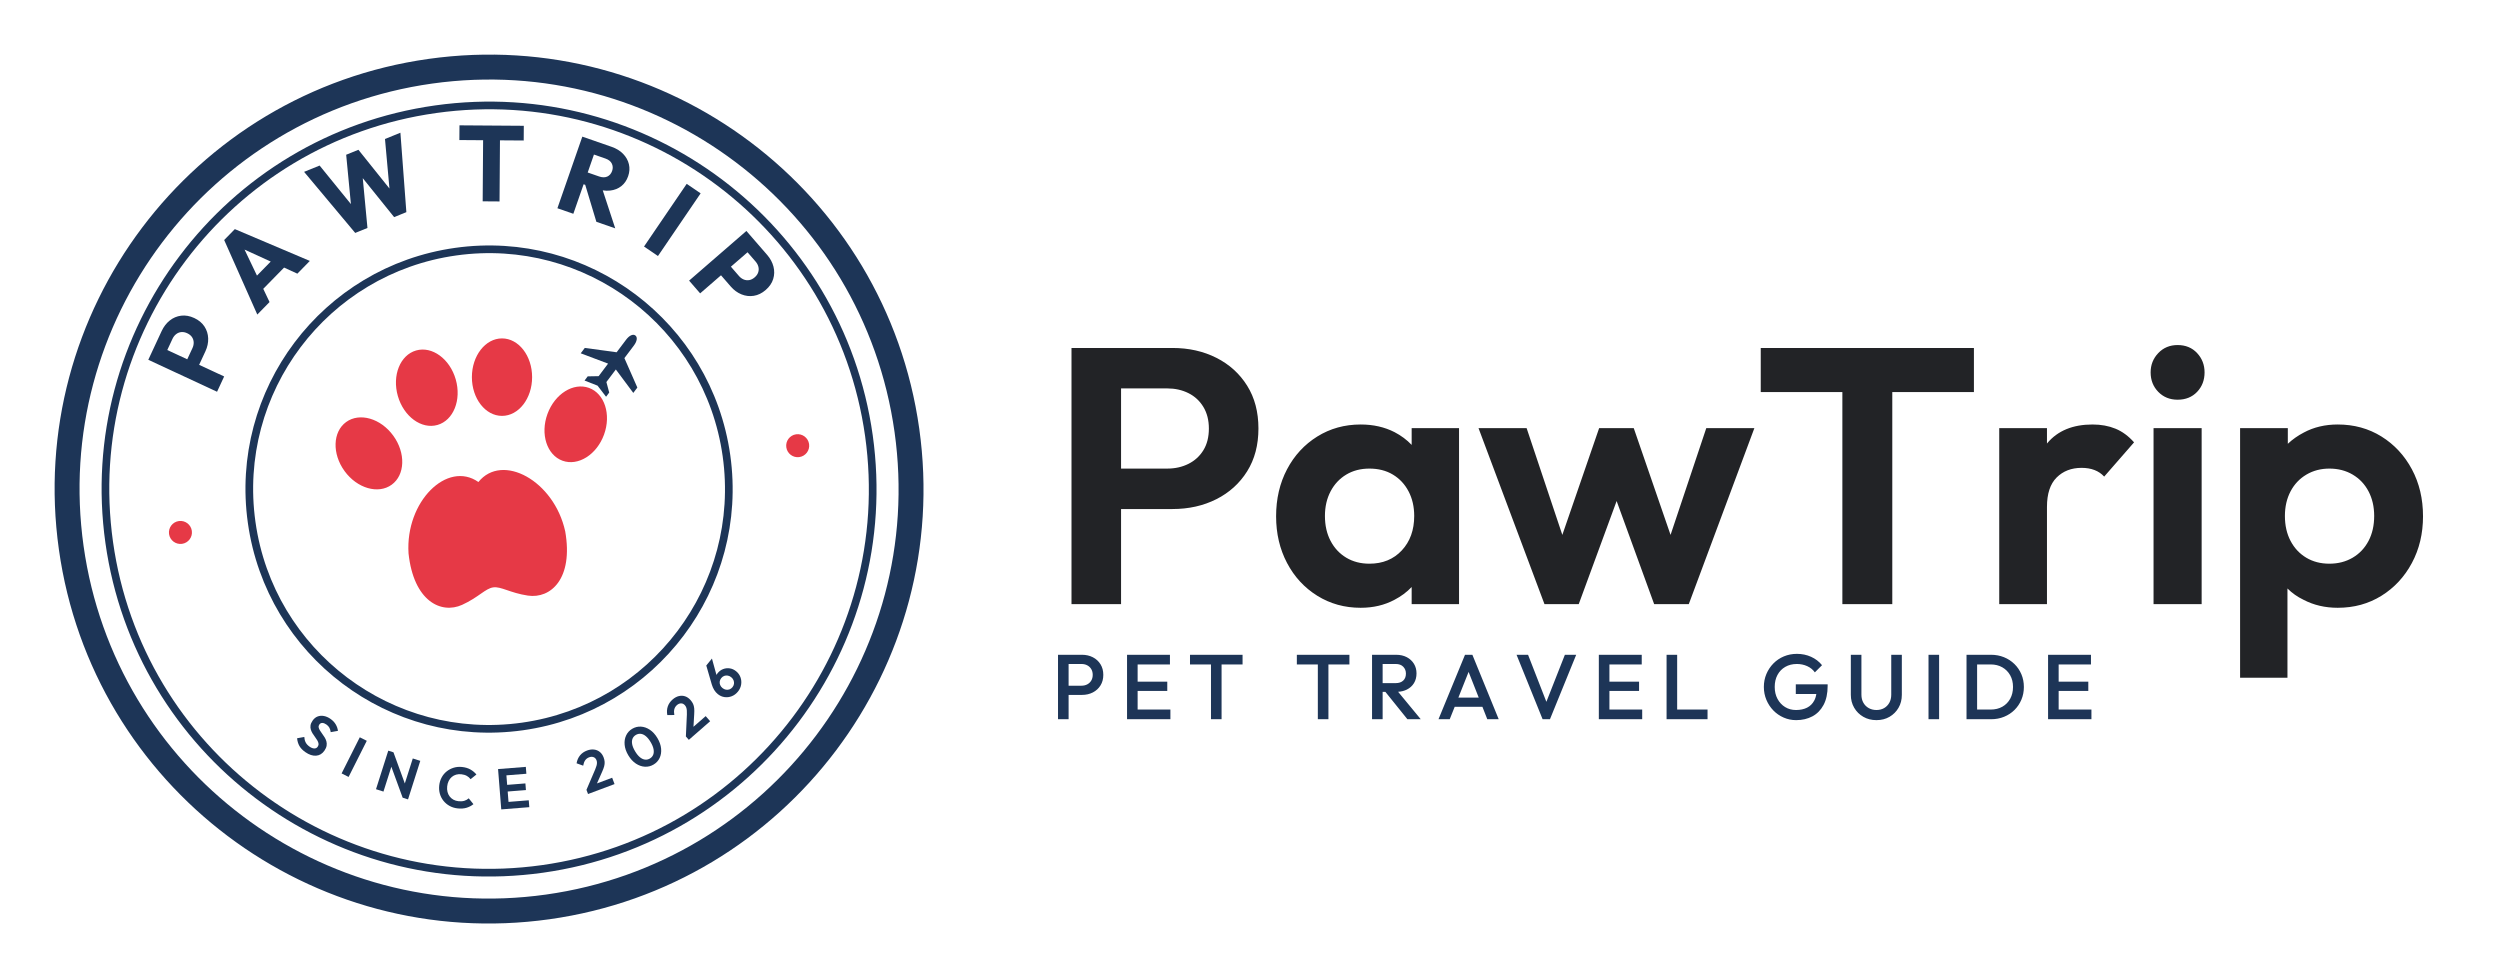
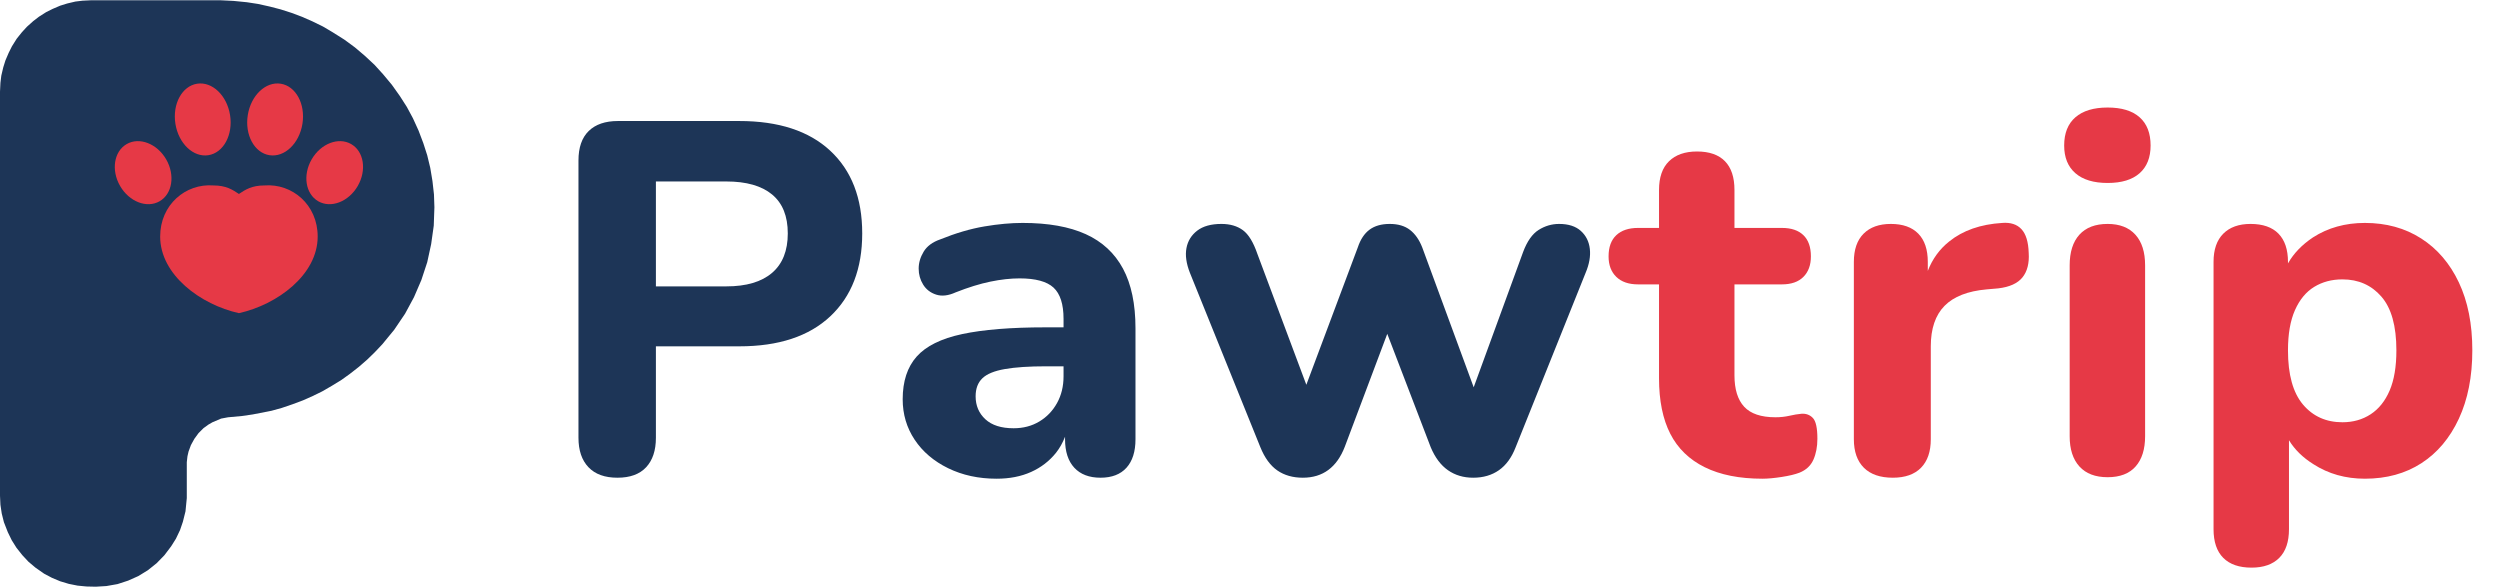
- <svg xmlns="http://www.w3.org/2000/svg" viewBox="-10 -10 2607 1020">
-   <g transform="rotate(-8 500 500)">
-     <g fill="#1D3557">
-       <circle cx="500" cy="500" r="440" fill="none" stroke="#1D3557" stroke-width="26" />
-       <circle cx="500" cy="500" r="400" fill="none" stroke="#1D3557" stroke-width="8" />
-       <circle cx="500" cy="500" r="250" fill="none" stroke="#1D3557" stroke-width="8" />
-       <path transform="translate(500 500) rotate(-57.068) translate(0 -300)" d="M-27.552 0.0V-79.072H5.488Q12.992 -79.072 19.04 -76.048Q25.088 -73.024 28.616 -67.368Q32.144 -61.712 32.144 -53.984Q32.144 -46.256 28.616 -40.6Q25.088 -34.944 19.04 -31.864Q12.992 -28.784 5.488 -28.784H-9.968V0.0ZM-9.968 -65.408V-42.448H2.912Q6.16 -42.448 8.848 -43.792Q11.536 -45.136 13.104 -47.712Q14.672 -50.288 14.672 -53.984Q14.672 -57.568 13.104 -60.144Q11.536 -62.72 8.848 -64.064Q6.16 -65.408 2.912 -65.408Z" />
-       <path transform="translate(500 500) rotate(-37.589) translate(0 -300)" d="M-39.144 0.0 -7.784 -79.072H8.12L39.144 0.0H20.552L15.4 -14.336H-15.624L-20.888 0.0ZM10.136 -28.672 -0.056 -56.896 -10.36 -28.672Z" />
-       <path transform="translate(500 500) rotate(-14.110) translate(0 -300)" d="M-28.784 0.0 -54.208 -79.072H-36.736L-21.616 -29.568L-6.832 -79.072H6.944L21.728 -29.456L36.848 -79.072H54.208L28.784 0.0H15.008L0.0 -49.952L-15.008 0.0Z" />
-       <path transform="translate(500 500) rotate(8.406) translate(0 -300)" d="M-8.792 0.0V-63.728H-33.544V-79.072H33.544V-63.728H8.792V0.0Z" />
-       <path transform="translate(500 500) rotate(27.180) translate(0 -300)" d="M-28.896 0.0V-79.072H3.36Q11.2 -79.072 17.136 -76.104Q23.072 -73.136 26.432 -67.872Q29.792 -62.608 29.792 -55.776Q29.792 -48.832 26.432 -43.624Q23.072 -38.416 17.024 -35.504Q13.664 -33.824 9.632 -33.152L34.944 0.0H14.112L-9.52 -32.592H-11.312V0.0ZM-11.312 -65.408V-45.584H1.232Q6.496 -45.584 9.352 -48.272Q12.208 -50.96 12.208 -55.552Q12.208 -59.808 9.408 -62.608Q6.608 -65.408 1.344 -65.408Z" />
-       <path transform="translate(500 500) rotate(42.252) translate(0 -300)" d="M-8.792 0.0V-79.072H8.792V0.0Z" />
-       <path transform="translate(500 500) rotate(57.068) translate(0 -300)" d="M-27.552 0.0V-79.072H5.488Q12.992 -79.072 19.04 -76.048Q25.088 -73.024 28.616 -67.368Q32.144 -61.712 32.144 -53.984Q32.144 -46.256 28.616 -40.6Q25.088 -34.944 19.04 -31.864Q12.992 -28.784 5.488 -28.784H-9.968V0.0ZM-9.968 -65.408V-42.448H2.912Q6.16 -42.448 8.848 -43.792Q11.536 -45.136 13.104 -47.712Q14.672 -50.288 14.672 -53.984Q14.672 -57.568 13.104 -60.144Q11.536 -62.72 8.848 -64.064Q6.16 -65.408 2.912 -65.408Z" />
-       <path transform="translate(500 500) rotate(42.848) translate(0 334.0)" d="M-0.51 0.6Q-5.61 0.6 -9.24 -1.14Q-12.87 -2.88 -15.81 -6.36L-10.41 -11.76Q-8.55 -9.3 -6.09 -7.95Q-3.63 -6.6 -0.09 -6.6Q3.09 -6.6 4.98 -7.86Q6.87 -9.12 6.87 -11.34Q6.87 -13.26 5.79 -14.46Q4.71 -15.66 2.94 -16.5Q1.17 -17.34 -0.96 -18.03Q-3.09 -18.72 -5.22 -19.62Q-7.35 -20.52 -9.12 -21.87Q-10.89 -23.22 -11.97 -25.35Q-13.05 -27.48 -13.05 -30.72Q-13.05 -34.56 -11.19 -37.26Q-9.33 -39.96 -6.09 -41.4Q-2.85 -42.84 1.23 -42.84Q5.55 -42.84 9.03 -41.22Q12.51 -39.6 14.73 -37.02L9.33 -31.62Q7.47 -33.66 5.52 -34.62Q3.57 -35.58 1.11 -35.58Q-1.71 -35.58 -3.33 -34.5Q-4.95 -33.42 -4.95 -31.38Q-4.95 -29.64 -3.87 -28.56Q-2.79 -27.48 -1.02 -26.7Q0.75 -25.92 2.88 -25.2Q5.01 -24.48 7.14 -23.58Q9.27 -22.68 11.04 -21.24Q12.81 -19.8 13.89 -17.55Q14.97 -15.3 14.97 -12.0Q14.97 -6.12 10.83 -2.76Q6.69 0.6 -0.51 0.6Z" />
-       <path transform="translate(500 500) rotate(34.711) translate(0 334.0)" d="M-4.08 0.0V-42.18H4.08V0.0Z" />
-       <path transform="translate(500 500) rotate(25.644) translate(0 334.0)" d="M-17.49 0.0V-42.18H-11.79L9.33 -14.82V-42.18H17.55V0.0H11.67L-9.33 -27.18V0.0Z" />
-       <path transform="translate(500 500) rotate(14.187) translate(0 334.0)" d="M3.3 0.6Q-1.32 0.6 -5.28 -1.05Q-9.24 -2.7 -12.21 -5.67Q-15.18 -8.64 -16.77 -12.6Q-18.36 -16.56 -18.36 -21.12Q-18.36 -25.68 -16.77 -29.64Q-15.18 -33.6 -12.21 -36.54Q-9.24 -39.48 -5.31 -41.16Q-1.38 -42.84 3.3 -42.84Q8.34 -42.84 12.18 -41.19Q16.02 -39.54 18.96 -36.66L13.44 -31.14Q11.7 -33.06 9.18 -34.14Q6.66 -35.22 3.3 -35.22Q0.36 -35.22 -2.07 -34.23Q-4.5 -33.24 -6.3 -31.35Q-8.1 -29.46 -9.06 -26.85Q-10.02 -24.24 -10.02 -21.12Q-10.02 -17.94 -9.06 -15.36Q-8.1 -12.78 -6.3 -10.89Q-4.5 -9.0 -2.07 -7.98Q0.36 -6.96 3.3 -6.96Q6.84 -6.96 9.39 -8.04Q11.94 -9.12 13.68 -11.1L19.2 -5.58Q16.26 -2.64 12.36 -1.02Q8.46 0.6 3.3 0.6Z" />
-       <path transform="translate(500 500) rotate(3.465) translate(0 334.0)" d="M-13.74 0.0V-42.18H15.3V-34.98H-5.58V-25.02H13.5V-18.06H-5.58V-7.2H15.6V0.0Z" />
-       <path transform="translate(500 500) rotate(-12.556) translate(0 334.0)" d="M-15.03 0.0V-4.68L0.87 -21.3Q2.55 -23.1 3.6 -24.51Q4.65 -25.92 5.13 -27.21Q5.61 -28.5 5.61 -29.82Q5.61 -32.46 3.9 -33.96Q2.19 -35.46 -0.51 -35.46Q-3.27 -35.46 -5.4 -34.02Q-7.53 -32.58 -9.39 -29.46L-14.97 -34.2Q-12.45 -38.46 -8.7 -40.65Q-4.95 -42.84 -0.09 -42.84Q4.05 -42.84 7.14 -41.22Q10.23 -39.6 11.91 -36.72Q13.59 -33.84 13.59 -30.0Q13.59 -27.42 12.96 -25.32Q12.33 -23.22 10.86 -21.15Q9.39 -19.08 6.81 -16.5L-2.43 -7.08H14.49V0.0Z" />
-       <path transform="translate(500 500) rotate(-22.836) translate(0 334.0)" d="M0.12 0.6Q-4.86 0.6 -8.88 -2.1Q-12.9 -4.8 -15.27 -9.72Q-17.64 -14.64 -17.64 -21.18Q-17.64 -27.72 -15.3 -32.58Q-12.96 -37.44 -8.97 -40.14Q-4.98 -42.84 -0.06 -42.84Q4.98 -42.84 8.97 -40.14Q12.96 -37.44 15.3 -32.55Q17.64 -27.66 17.64 -21.06Q17.64 -14.52 15.3 -9.63Q12.96 -4.74 9 -2.07Q5.04 0.6 0.12 0.6ZM0.0 -6.78Q2.88 -6.78 4.98 -8.4Q7.08 -10.02 8.25 -13.2Q9.42 -16.38 9.42 -21.12Q9.42 -25.86 8.25 -29.04Q7.08 -32.22 4.95 -33.81Q2.82 -35.4 -0.06 -35.4Q-2.88 -35.4 -4.98 -33.81Q-7.08 -32.22 -8.25 -29.07Q-9.42 -25.92 -9.42 -21.18Q-9.42 -16.38 -8.25 -13.2Q-7.08 -10.02 -4.98 -8.4Q-2.88 -6.78 0.0 -6.78Z" />
-       <path transform="translate(500 500) rotate(-33.116) translate(0 334.0)" d="M-15.03 0.0V-4.68L0.87 -21.3Q2.55 -23.1 3.6 -24.51Q4.65 -25.92 5.13 -27.21Q5.61 -28.5 5.61 -29.82Q5.61 -32.46 3.9 -33.96Q2.19 -35.46 -0.51 -35.46Q-3.27 -35.46 -5.4 -34.02Q-7.53 -32.58 -9.39 -29.46L-14.97 -34.2Q-12.45 -38.46 -8.7 -40.65Q-4.95 -42.84 -0.09 -42.84Q4.05 -42.84 7.14 -41.22Q10.23 -39.6 11.91 -36.72Q13.59 -33.84 13.59 -30.0Q13.59 -27.42 12.96 -25.32Q12.33 -23.22 10.86 -21.15Q9.39 -19.08 6.81 -16.5L-2.43 -7.08H14.49V0.0Z" />
-       <path transform="translate(500 500) rotate(-42.854) translate(0 334.0)" d="M0.0 0.6Q-4.32 0.6 -7.77 -1.35Q-11.22 -3.3 -13.23 -6.63Q-15.24 -9.96 -15.24 -14.04Q-15.24 -19.62 -11.4 -25.26L0.3 -42.18H9.66L-0.6 -27.78Q0.42 -27.96 1.68 -27.96Q5.46 -27.96 8.52 -26.19Q11.58 -24.42 13.44 -21.33Q15.3 -18.24 15.3 -14.22Q15.3 -10.08 13.26 -6.72Q11.22 -3.36 7.74 -1.38Q4.26 0.6 0.0 0.6ZM8.881784197001252e-16 -6.72Q2.1 -6.72 3.72 -7.71Q5.34 -8.7 6.3 -10.41Q7.26 -12.12 7.26 -14.28Q7.26 -16.44 6.3 -18.15Q5.34 -19.86 3.72 -20.82Q2.1 -21.78 8.881784197001252e-16 -21.78Q-2.1 -21.78 -3.75 -20.79Q-5.4 -19.8 -6.33 -18.12Q-7.26 -16.44 -7.26 -14.28Q-7.26 -12.12 -6.33 -10.41Q-5.4 -8.7 -3.75 -7.71Q-2.1 -6.72 8.881784197001252e-16 -6.72Z" />
-     </g>
-     <circle cx="175" cy="500" r="12" fill="#E63946" />
-     <circle cx="825" cy="500" r="12" fill="#E63946" />
-     <g fill="#E63946">
-       <g transform="rotate(0 490 548)">
-         <path d="M490,491.174 C518.875,464.114 568.375,500.645 572.5,554.765 C574.15,604.826 547.75,622.415 524.65,615.65 C506.5,610.238 498.25,602.12 490,602.12 C481.75,602.12 473.5,610.238 455.35,615.65 C432.25,622.415 405.85,604.826 407.5,554.765 C411.625,500.645 461.125,464.114 490,491.174Z" />
-         <ellipse cx="381.1" cy="445.7" rx="31.4" ry="40.4" transform="rotate(-28 381.1 445.7)" />
-         <ellipse cx="450.4" cy="386.3" rx="31.4" ry="40.4" transform="rotate(-8 450.4 386.3)" />
-         <ellipse cx="529.6" cy="386.3" rx="31.4" ry="40.4" transform="rotate(8 529.6 386.3)" />
-         <ellipse cx="598.9" cy="445.7" rx="31.4" ry="40.4" transform="rotate(28 598.9 445.7)" />
+ <svg xmlns="http://www.w3.org/2000/svg" viewBox="0 0 460.4 108.0" width="460" height="108">
+   <g transform="scale(0.4)">
+     <path d="M42.1,0.0 L38.0,0.2 L34.7,0.6 L30.9,1.5 L27.7,2.5 L24.2,4.0 L21.2,5.5 L17.9,7.6 L15.3,9.6 L12.4,12.2 L10.1,14.7 L7.7,17.7 L5.5,21.2 L4.0,24.2 L2.5,27.7 L1.5,30.9 L0.6,34.7 L0.2,38.0 L0.0,42.1 L0.0,228.1 L0.2,232.3 L0.8,236.3 L1.8,240.3 L3.6,244.9 L5.4,248.6 L7.6,252.1 L10.3,255.5 L13.1,258.5 L16.3,261.2 L20.3,264.0 L23.9,265.9 L27.7,267.5 L31.7,268.7 L35.7,269.5 L39.8,269.9 L44.1,270.0 L49.0,269.7 L54.1,268.8 L59.0,267.2 L63.7,265.1 L68.1,262.4 L72.1,259.2 L75.7,255.5 L78.8,251.4 L81.0,247.9 L82.9,243.9 L84.2,240.1 L85.4,235.3 L86.0,229.2 L86.0,212.7 L86.3,210.0 L86.8,207.8 L87.9,204.8 L89.5,201.9 L91.4,199.3 L93.7,197.0 L95.9,195.4 L97.8,194.3 L101.8,192.6 L105.0,192.0 L111.5,191.4 L116.3,190.7 L125.0,189.0 L129.7,187.7 L134.7,186.0 L139.5,184.2 L144.0,182.2 L148.3,180.1 L152.8,177.5 L157.2,174.8 L161.1,172.0 L165.2,168.8 L169.0,165.5 L172.5,162.1 L176.0,158.4 L181.5,151.7 L186.5,144.3 L190.6,136.7 L194.0,128.8 L196.7,120.6 L198.5,112.3 L199.7,103.8 L200.0,95.3 L199.8,89.4 L199.1,83.2 L198.1,77.2 L196.7,71.4 L194.9,65.8 L192.7,60.0 L190.1,54.3 L187.3,49.1 L184.1,44.1 L180.4,38.9 L176.4,34.1 L172.4,29.7 L168.0,25.6 L163.4,21.7 L158.5,18.1 L153.1,14.7 L148.7,12.1 L143.8,9.7 L139.0,7.6 L134.2,5.8 L129.2,4.2 L124.2,2.9 L118.8,1.7 L113.6,0.9 L107.5,0.3 L101.4,0.0 L42.1,0.0Z" fill="#1D3557" />
+     <g transform="translate(110,98) scale(0.98) translate(-100,-104)">
+       <g fill="#E63946">
+         <path d="M100,151 C82,147 63,133 63,115 C63,100 75,90 88,91 C94,91 97,93 100,95 C103,93 106,91 112,91 C125,90 137,100 137,115 C137,133 118,147 100,151 Z" />
+         <ellipse cx="55" cy="85" rx="12.5" ry="15.5" transform="rotate(-30 55 85)" />
+         <ellipse cx="83" cy="60" rx="13" ry="17" transform="rotate(-9 83 60)" />
+         <ellipse cx="117" cy="60" rx="13" ry="17" transform="rotate(9 117 60)" />
+         <ellipse cx="145" cy="85" rx="12.5" ry="15.5" transform="rotate(30 145 85)" />
      </g>
    </g>
-     <g fill="#1D3557">
-       <path d="M50 4 C54 4 56.5 9 56.5 16 L56.5 37 L94 58 L94 67 L56.5 56 L56.5 77 L68 86 L68 93 L50 88 L32 93 L32 86 L43.5 77 L43.5 56 L6 67 L6 58 L43.5 37 L43.5 16 C43.5 9 46 4 50 4 Z" transform="translate(648 388) rotate(45) scale(0.78) translate(-50 -50)" />
-     </g>
  </g>
-   <path fill="#222326" d="M1107.36 620.0V352.86H1212.62Q1238.08 352.86 1258.41 363.12Q1278.74 373.38 1290.52 392.19Q1302.3 411.0 1302.3 436.84Q1302.3 462.68 1290.52 481.49Q1278.74 500.3 1258.41 510.56Q1238.08 520.82 1212.62 520.82H1159.04V620.0ZM1159.04 395.04V478.64H1207.3Q1219.46 478.64 1229.34 473.7Q1239.22 468.76 1244.92 459.45Q1250.62 450.14 1250.62 436.84Q1250.62 423.92 1244.92 414.42Q1239.22 404.92 1229.34 399.98Q1219.46 395.04 1207.3 395.04Z M1408.88 623.8Q1383.8 623.8 1363.66 611.26Q1343.52 598.72 1332.12 577.06Q1320.72 555.4 1320.72 528.42Q1320.72 501.06 1332.12 479.4Q1343.52 457.74 1363.66 445.2Q1383.8 432.66 1408.88 432.66Q1428.64 432.66 1444.22 440.64Q1454.48 445.96 1462.08 453.94V436.46H1511.48V620.0H1462.08V602.14Q1454.48 610.12 1444.22 615.44Q1428.64 623.8 1408.88 623.8ZM1418.0 577.82Q1438.9 577.82 1451.82 563.95Q1464.74 550.08 1464.74 528.04Q1464.74 513.6 1458.85 502.39Q1452.96 491.18 1442.51 484.91Q1432.06 478.64 1418.0 478.64Q1404.32 478.64 1393.87 484.91Q1383.42 491.18 1377.53 502.39Q1371.64 513.6 1371.64 528.04Q1371.64 542.86 1377.53 554.07Q1383.42 565.28 1393.87 571.55Q1404.32 577.82 1418.0 577.82Z M1600.58 620.0 1531.8 436.46H1581.96L1619.2 547.8L1657.58 436.46H1693.68L1732.06 547.8L1769.3 436.46H1819.46L1751.06 620.0H1714.96L1675.82 512.46L1636.3 620.0Z M1911.22 620.0V398.84H1826.1V352.86H2048.4V398.84H1963.28V620.0Z M2074.8 620.0V436.46H2124.58V452.8Q2124.58 452.42 2124.96 452.04Q2141.3 432.66 2172.08 432.66Q2185.38 432.66 2196.02 437.03Q2206.66 441.4 2215.4 451.28L2184.24 487.0Q2180.06 482.44 2174.17 480.16Q2168.28 477.88 2160.68 477.88Q2144.72 477.88 2134.65 487.95Q2124.58 498.02 2124.58 518.54V620.0Z M2235.72 620.0V436.46H2285.88V620.0ZM2260.8 406.82Q2248.64 406.82 2240.66 398.65Q2232.68 390.48 2232.68 378.32Q2232.68 366.54 2240.66 358.18Q2248.64 349.82 2260.8 349.82Q2273.34 349.82 2281.13 358.18Q2288.92 366.54 2288.92 378.32Q2288.92 390.48 2281.13 398.65Q2273.34 406.82 2260.8 406.82Z M2427.8 623.8Q2408.04 623.8 2392.08 615.44Q2382.58 610.88 2375.36 603.66V696.76H2325.96V436.46H2375.74V452.8Q2382.96 445.96 2392.46 441.02Q2408.04 432.66 2427.8 432.66Q2453.26 432.66 2473.4 445.2Q2493.54 457.74 2505.13 479.4Q2516.72 501.06 2516.72 528.42Q2516.72 555.4 2505.13 577.06Q2493.54 598.72 2473.4 611.26Q2453.26 623.8 2427.8 623.8ZM2419.06 577.82Q2432.74 577.82 2443.38 571.55Q2454.02 565.28 2459.91 554.07Q2465.8 542.86 2465.8 528.04Q2465.8 513.6 2459.91 502.39Q2454.02 491.18 2443.38 484.91Q2432.74 478.64 2419.06 478.64Q2405.76 478.64 2395.12 484.91Q2384.48 491.18 2378.59 502.39Q2372.7 513.6 2372.7 528.04Q2372.7 542.86 2378.59 554.07Q2384.48 565.28 2394.93 571.55Q2405.38 577.82 2419.06 577.82Z" />
-   <path fill="#1D3557" d="M1093.296 740.0V672.8H1118.256Q1124.592 672.8 1129.632 675.392Q1134.672 677.984 1137.6 682.688Q1140.528 687.392 1140.528 693.728Q1140.528 700.064 1137.6 704.768Q1134.672 709.472 1129.632 712.064Q1124.592 714.656 1118.256 714.656H1104.336V740.0ZM1104.336 682.4V705.056H1117.68Q1121.136 705.056 1123.776 703.664Q1126.416 702.272 1127.952 699.728Q1129.488 697.184 1129.488 693.728Q1129.488 690.272 1127.952 687.728Q1126.416 685.184 1123.776 683.792Q1121.136 682.4 1117.68 682.4Z M1165.28 740.0V672.8H1210.016V682.88H1176.32V700.832H1207.232V710.528H1176.32V729.92H1210.496V740.0Z M1252.816 740.0V682.88H1230.928V672.8H1285.744V682.88H1263.856V740.0Z M1364.24 740.0V682.88H1342.352V672.8H1397.168V682.88H1375.28V740.0Z M1420.768 740.0V672.8H1445.92Q1452.256 672.8 1457.056 675.344Q1461.856 677.888 1464.496 682.256Q1467.136 686.624 1467.136 692.192Q1467.136 698.048 1464.496 702.368Q1461.856 706.688 1457.056 709.088Q1453.024 711.104 1447.936 711.392L1471.552 740.0H1457.632L1434.688 711.488H1431.808V740.0ZM1431.808 682.4V702.368H1445.344Q1450.432 702.368 1453.264 699.728Q1456.096 697.088 1456.096 692.384Q1456.096 688.16 1453.312 685.28Q1450.528 682.4 1445.44 682.4Z M1490.064 740.0 1517.712 672.8H1525.392L1552.848 740.0H1540.944L1535.856 727.04H1506.96L1501.776 740.0ZM1532.016 717.44 1521.456 690.656 1510.8 717.44Z M1598.624 740.0 1571.456 672.8H1583.456L1602.56 721.856L1621.856 672.8H1633.664L1606.304 740.0Z M1657.264 740.0V672.8H1702.0V682.88H1668.304V700.832H1699.216V710.528H1668.304V729.92H1702.48V740.0Z M1727.904 740.0V672.8H1738.944V729.92H1770.624V740.0Z M1863.04 740.96Q1856.128 740.96 1849.984 738.272Q1843.84 735.584 1839.232 730.832Q1834.624 726.08 1831.984 719.792Q1829.344 713.504 1829.344 706.304Q1829.344 699.104 1831.984 692.864Q1834.624 686.624 1839.28 681.872Q1843.936 677.12 1850.224 674.48Q1856.512 671.84 1863.808 671.84Q1871.776 671.84 1878.592 674.912Q1885.408 677.984 1890.016 683.648L1882.528 691.136Q1879.552 686.912 1874.56 684.656Q1869.568 682.4 1863.808 682.4Q1856.896 682.4 1851.664 685.424Q1846.432 688.448 1843.552 693.824Q1840.672 699.2 1840.672 706.304Q1840.672 713.408 1843.6 718.832Q1846.528 724.256 1851.52 727.328Q1856.512 730.4 1862.848 730.4Q1869.568 730.4 1874.416 727.952Q1879.264 725.504 1881.856 720.608Q1883.488 717.632 1884.064 713.696H1862.656V703.616H1895.872V705.152Q1895.872 717.152 1891.6 725.12Q1887.328 733.088 1879.936 737.024Q1872.544 740.96 1863.04 740.96Z M1946.736 740.96Q1939.152 740.96 1933.104 737.504Q1927.056 734.048 1923.552 728.048Q1920.048 722.048 1920.048 714.464V672.8H1931.088V714.368Q1931.088 719.264 1933.152 722.864Q1935.216 726.464 1938.768 728.432Q1942.32 730.4 1946.736 730.4Q1951.248 730.4 1954.704 728.432Q1958.16 726.464 1960.176 722.864Q1962.192 719.264 1962.192 714.464V672.8H1973.232V714.56Q1973.232 722.144 1969.776 728.096Q1966.32 734.048 1960.368 737.504Q1954.416 740.96 1946.736 740.96Z M2001.056 740.0V672.8H2012.096V740.0Z M2040.688 740.0V672.8H2066.224Q2073.52 672.8 2079.76 675.344Q2086 677.888 2090.656 682.448Q2095.312 687.008 2097.904 693.104Q2100.496 699.2 2100.496 706.4Q2100.496 713.504 2097.904 719.648Q2095.312 725.792 2090.704 730.352Q2086.096 734.912 2079.856 737.456Q2073.616 740.0 2066.416 740.0ZM2051.728 682.88V729.92H2065.936Q2072.848 729.92 2078.08 726.944Q2083.312 723.968 2086.24 718.64Q2089.168 713.312 2089.168 706.304Q2089.168 699.392 2086.192 694.112Q2083.216 688.832 2077.984 685.856Q2072.752 682.88 2065.936 682.88Z M2125.728 740.0V672.8H2170.464V682.88H2136.768V700.832H2167.68V710.528H2136.768V729.92H2170.944V740.0Z" />
+   <g transform="translate(99.9988,87.1)">
+     <path d="M13.708 0.828Q10.212 0.828 8.372 -1.104Q6.532 -3.036 6.532 -6.532V-57.592Q6.532 -61.18 8.418 -63.02Q10.304 -64.86 13.8 -64.86H36.156Q47.012 -64.86 52.9 -59.386Q58.788 -53.912 58.788 -44.16Q58.788 -34.408 52.9 -28.888Q47.012 -23.368 36.156 -23.368H20.792V-6.532Q20.792 -3.036 18.998 -1.104Q17.204 0.828 13.708 0.828ZM20.792 -34.408H33.764Q39.284 -34.408 42.182 -36.892Q45.08 -39.376 45.08 -44.16Q45.08 -48.944 42.182 -51.336Q39.284 -53.728 33.764 -53.728H20.792Z" fill="#1D3557" />
+     <path d="M83.536 1.012Q78.568 1.012 74.612 -0.92Q70.656 -2.852 68.448 -6.164Q66.24 -9.476 66.24 -13.616Q66.24 -18.584 68.816 -21.482Q71.392 -24.38 77.188 -25.622Q82.984 -26.864 92.552 -26.864H95.864V-28.428Q95.864 -32.476 94.024 -34.178Q92.184 -35.88 87.768 -35.88Q85.284 -35.88 82.386 -35.282Q79.488 -34.684 75.992 -33.304Q73.968 -32.384 72.404 -32.89Q70.84 -33.396 70.012 -34.73Q69.184 -36.064 69.184 -37.674Q69.184 -39.284 70.104 -40.802Q71.024 -42.32 73.14 -43.056Q77.464 -44.804 81.282 -45.448Q85.1 -46.092 88.32 -46.092Q95.404 -46.092 99.958 -44.022Q104.512 -41.952 106.812 -37.674Q109.112 -33.396 109.112 -26.68V-6.256Q109.112 -2.852 107.456 -1.012Q105.8 0.828 102.672 0.828Q99.544 0.828 97.842 -1.012Q96.14 -2.852 96.14 -6.256V-6.716Q95.496 -5.06 94.484 -3.772Q92.644 -1.472 89.884 -0.23Q87.124 1.012 83.536 1.012ZM95.864 -19.688H92.644Q87.952 -19.688 85.054 -19.182Q82.156 -18.676 80.914 -17.48Q79.672 -16.284 79.672 -14.168Q79.672 -11.592 81.466 -9.936Q83.26 -8.28 86.664 -8.28Q89.332 -8.28 91.402 -9.522Q93.472 -10.764 94.668 -12.926Q95.864 -15.088 95.864 -17.848Z" fill="#1D3557" />
+     <path d="M139.932 0.828Q137.172 0.828 135.24 -0.506Q133.308 -1.84 132.112 -4.784L119.14 -36.892Q118.128 -39.468 118.496 -41.446Q118.864 -43.424 120.474 -44.666Q122.084 -45.908 124.936 -45.908Q127.328 -45.908 128.892 -44.758Q130.456 -43.608 131.56 -40.388L140.576 -16.284L150.052 -41.584Q150.788 -43.792 152.214 -44.85Q153.64 -45.908 155.94 -45.908Q158.24 -45.908 159.666 -44.804Q161.092 -43.7 161.92 -41.584L171.396 -15.824L180.504 -40.756Q181.608 -43.7 183.356 -44.804Q185.104 -45.908 187.128 -45.908Q189.704 -45.908 191.13 -44.62Q192.556 -43.332 192.786 -41.308Q193.016 -39.284 192.004 -36.892L179.124 -4.784Q178.02 -1.932 176.042 -0.552Q174.064 0.828 171.304 0.828Q168.636 0.828 166.658 -0.552Q164.68 -1.932 163.484 -4.784L155.48 -25.668L147.66 -4.876Q146.556 -2.024 144.624 -0.598Q142.692 0.828 139.932 0.828Z" fill="#1D3557" />
+     <path d="M224.572 1.012Q218.224 1.012 213.946 -1.104Q209.668 -3.22 207.598 -7.268Q205.528 -11.316 205.528 -17.48V-34.776H201.664Q199.088 -34.776 197.662 -36.156Q196.236 -37.536 196.236 -39.928Q196.236 -42.504 197.662 -43.838Q199.088 -45.172 201.664 -45.172H205.528V-52.164Q205.528 -55.66 207.368 -57.454Q209.208 -59.248 212.52 -59.248Q215.924 -59.248 217.672 -57.454Q219.42 -55.66 219.42 -52.164V-45.172H228.16Q230.736 -45.172 232.116 -43.838Q233.496 -42.504 233.496 -39.928Q233.496 -37.536 232.116 -36.156Q230.736 -34.776 228.16 -34.776H219.42V-18.032Q219.42 -14.168 221.214 -12.236Q223.008 -10.304 226.964 -10.304Q228.344 -10.304 229.54 -10.58Q230.736 -10.856 231.748 -10.948Q233.036 -11.04 233.864 -10.166Q234.692 -9.292 234.692 -6.348Q234.692 -4.14 233.956 -2.484Q233.22 -0.828 231.38 -0.092Q230.184 0.368 228.114 0.69Q226.044 1.012 224.572 1.012Z" fill="#E63946" />
+     <path d="M248.584 0.828Q245.088 0.828 243.248 -1.012Q241.408 -2.852 241.408 -6.256V-38.916Q241.408 -42.32 243.202 -44.114Q244.996 -45.908 248.216 -45.908Q251.528 -45.908 253.276 -44.114Q255.024 -42.32 255.024 -38.916V-37.26Q256.312 -40.572 258.98 -42.688Q262.752 -45.724 268.732 -46.092Q271.032 -46.276 272.274 -44.942Q273.516 -43.608 273.608 -40.572Q273.792 -37.72 272.458 -36.064Q271.124 -34.408 267.996 -34.04L265.88 -33.856Q260.636 -33.396 258.106 -30.82Q255.576 -28.244 255.576 -23.368V-6.256Q255.576 -2.852 253.782 -1.012Q251.988 0.828 248.584 0.828Z" fill="#E63946" />
+     <path d="M288.144 0.736Q284.74 0.736 282.946 -1.242Q281.152 -3.22 281.152 -6.808V-38.272Q281.152 -41.952 282.946 -43.93Q284.74 -45.908 288.144 -45.908Q291.456 -45.908 293.25 -43.93Q295.044 -41.952 295.044 -38.272V-6.808Q295.044 -3.22 293.296 -1.242Q291.548 0.736 288.144 0.736ZM288.144 -53.452Q284.28 -53.452 282.21 -55.246Q280.14 -57.04 280.14 -60.352Q280.14 -63.756 282.21 -65.55Q284.28 -67.344 288.144 -67.344Q292.008 -67.344 294.032 -65.55Q296.056 -63.756 296.056 -60.352Q296.056 -57.04 294.032 -55.246Q292.008 -53.452 288.144 -53.452Z" fill="#E63946" />
+     <path d="M314.64 17.388Q311.236 17.388 309.442 15.594Q307.648 13.8 307.648 10.304V-38.916Q307.648 -42.32 309.442 -44.114Q311.236 -45.908 314.456 -45.908Q317.86 -45.908 319.608 -44.114Q321.356 -42.32 321.356 -38.916V-38.64Q322.92 -41.4 325.956 -43.424Q330.096 -46.092 335.524 -46.092Q341.412 -46.092 345.874 -43.24Q350.336 -40.388 352.82 -35.144Q355.304 -29.9 355.304 -22.632Q355.304 -15.364 352.82 -10.028Q350.336 -4.692 345.92 -1.84Q341.504 1.012 335.524 1.012Q330.188 1.012 326.048 -1.656Q323.104 -3.496 321.54 -6.072V10.304Q321.54 13.8 319.746 15.594Q317.952 17.388 314.64 17.388ZM331.384 -9.384Q334.328 -9.384 336.582 -10.856Q338.836 -12.328 340.078 -15.226Q341.32 -18.124 341.32 -22.632Q341.32 -29.348 338.56 -32.522Q335.8 -35.696 331.384 -35.696Q328.44 -35.696 326.186 -34.316Q323.932 -32.936 322.644 -30.038Q321.356 -27.14 321.356 -22.632Q321.356 -15.916 324.116 -12.65Q326.876 -9.384 331.384 -9.384Z" fill="#E63946" />
+   </g>
</svg>
